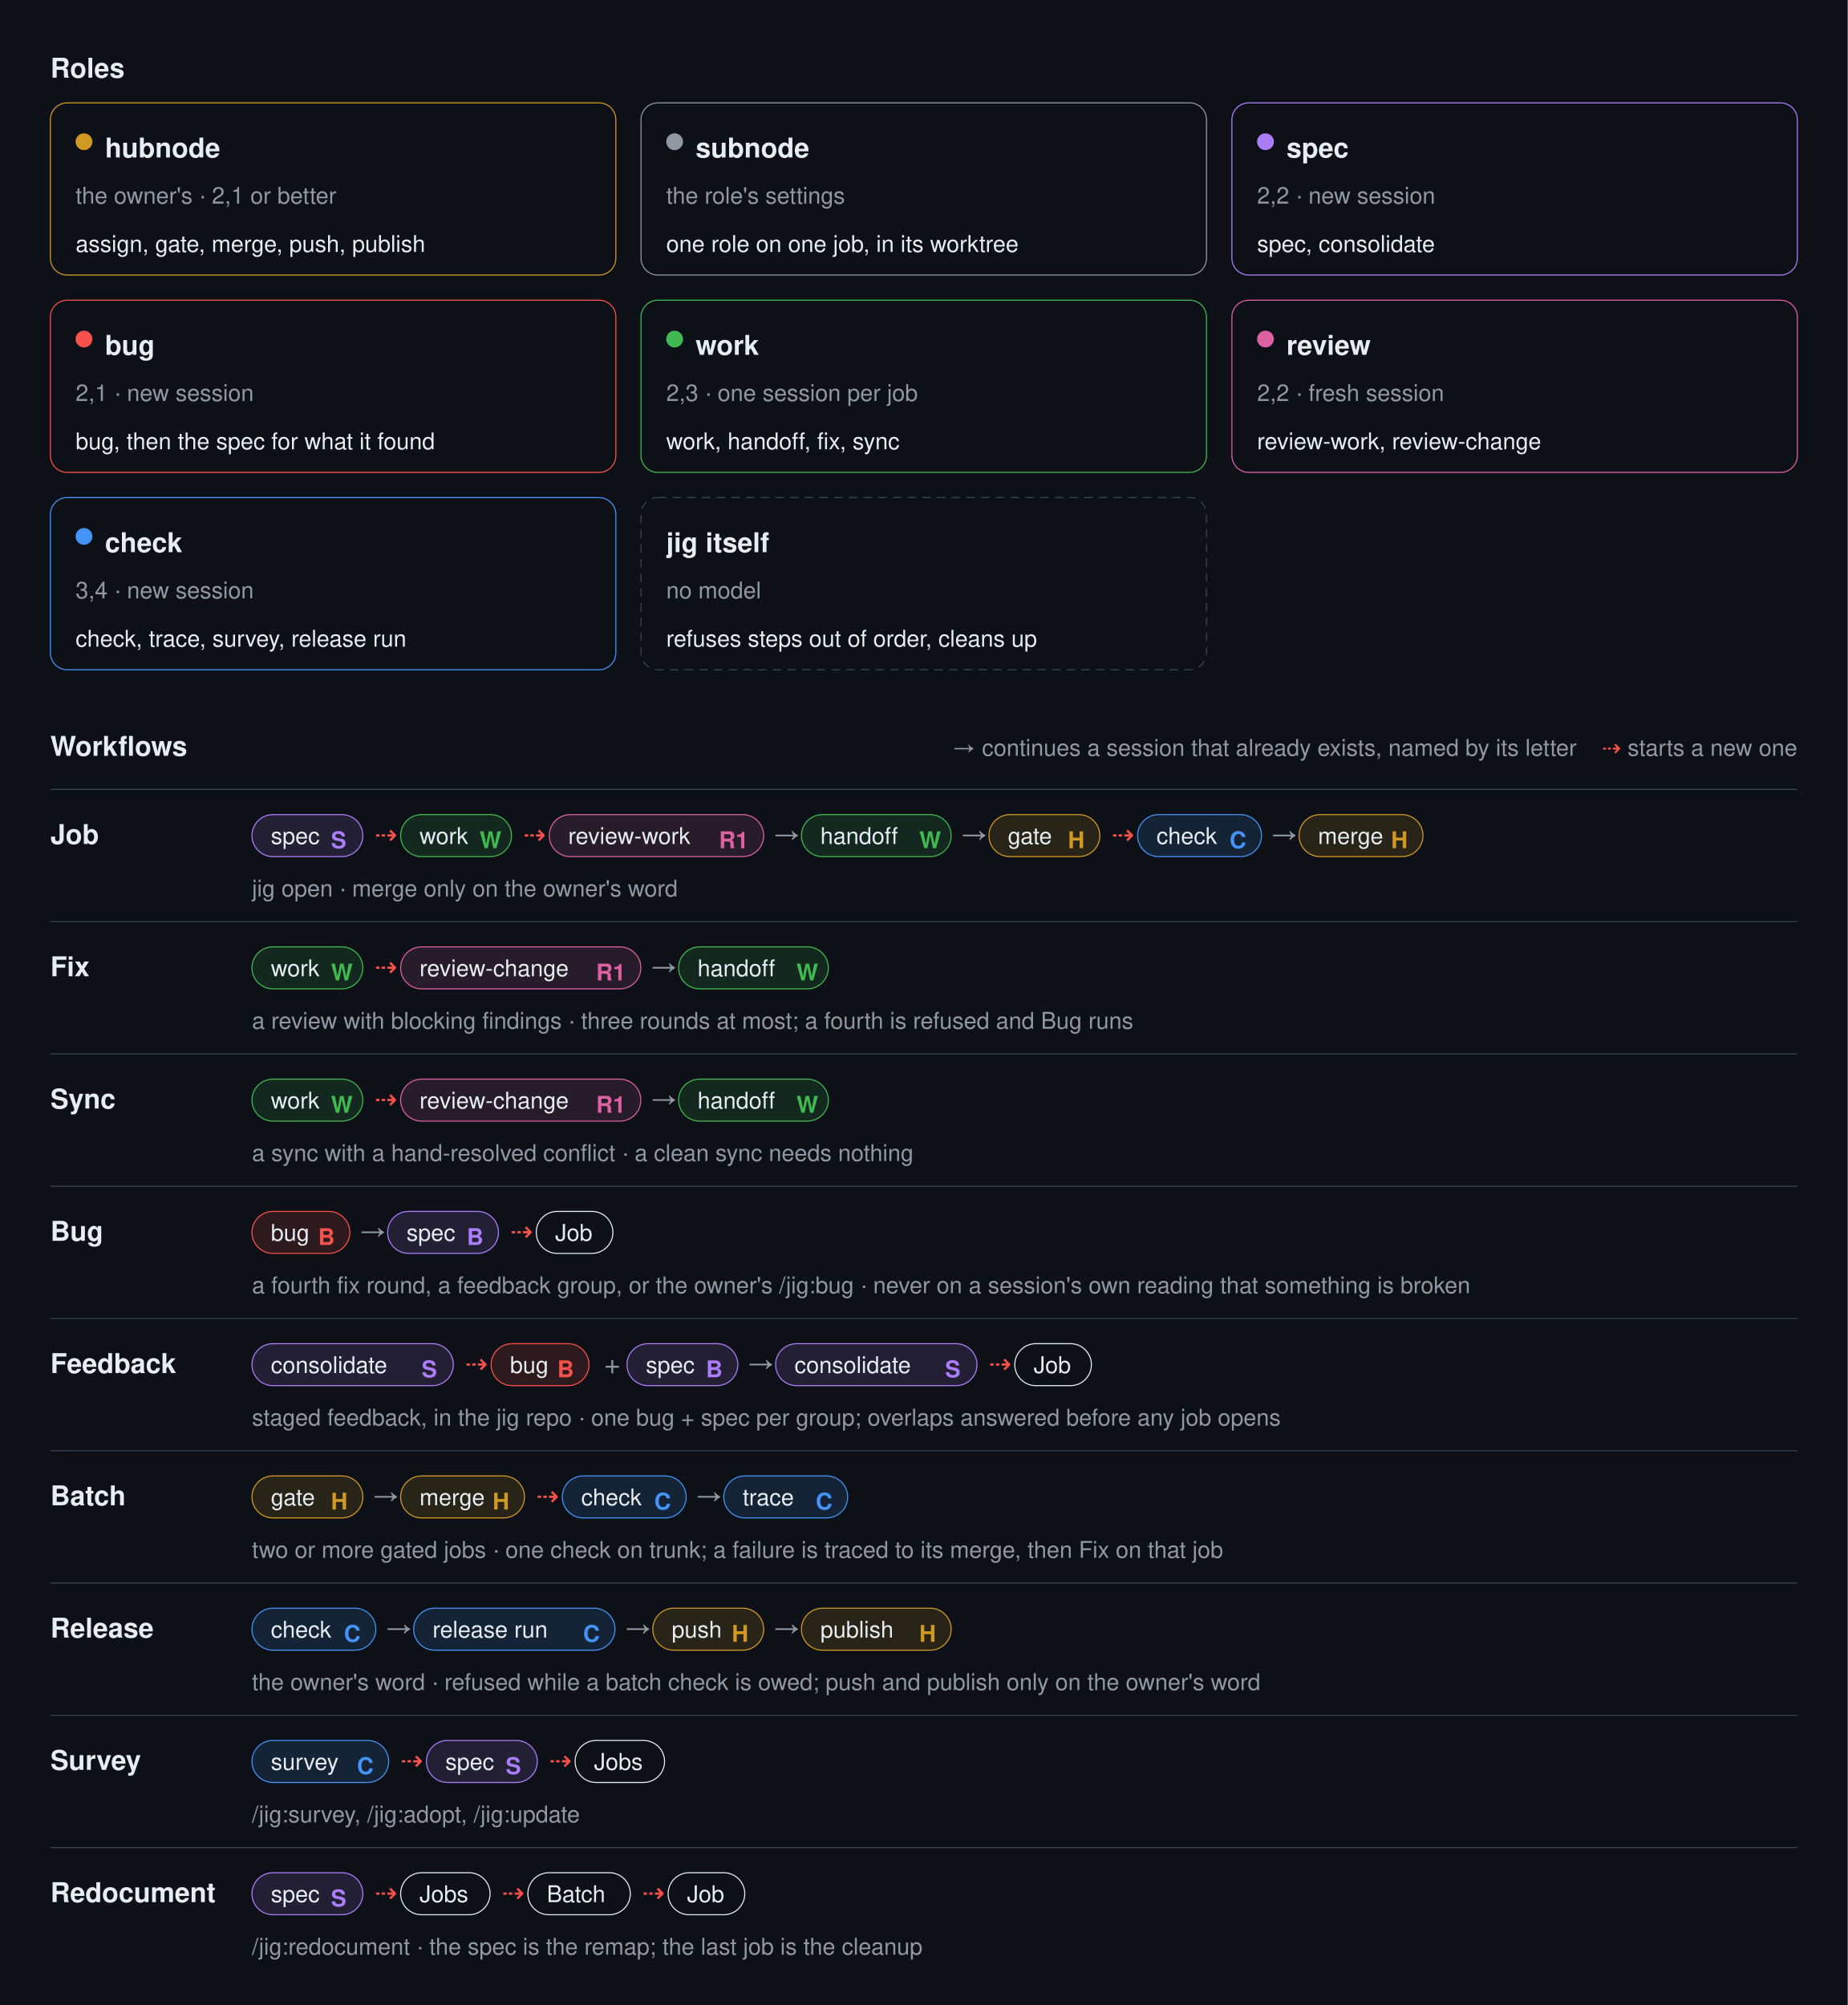
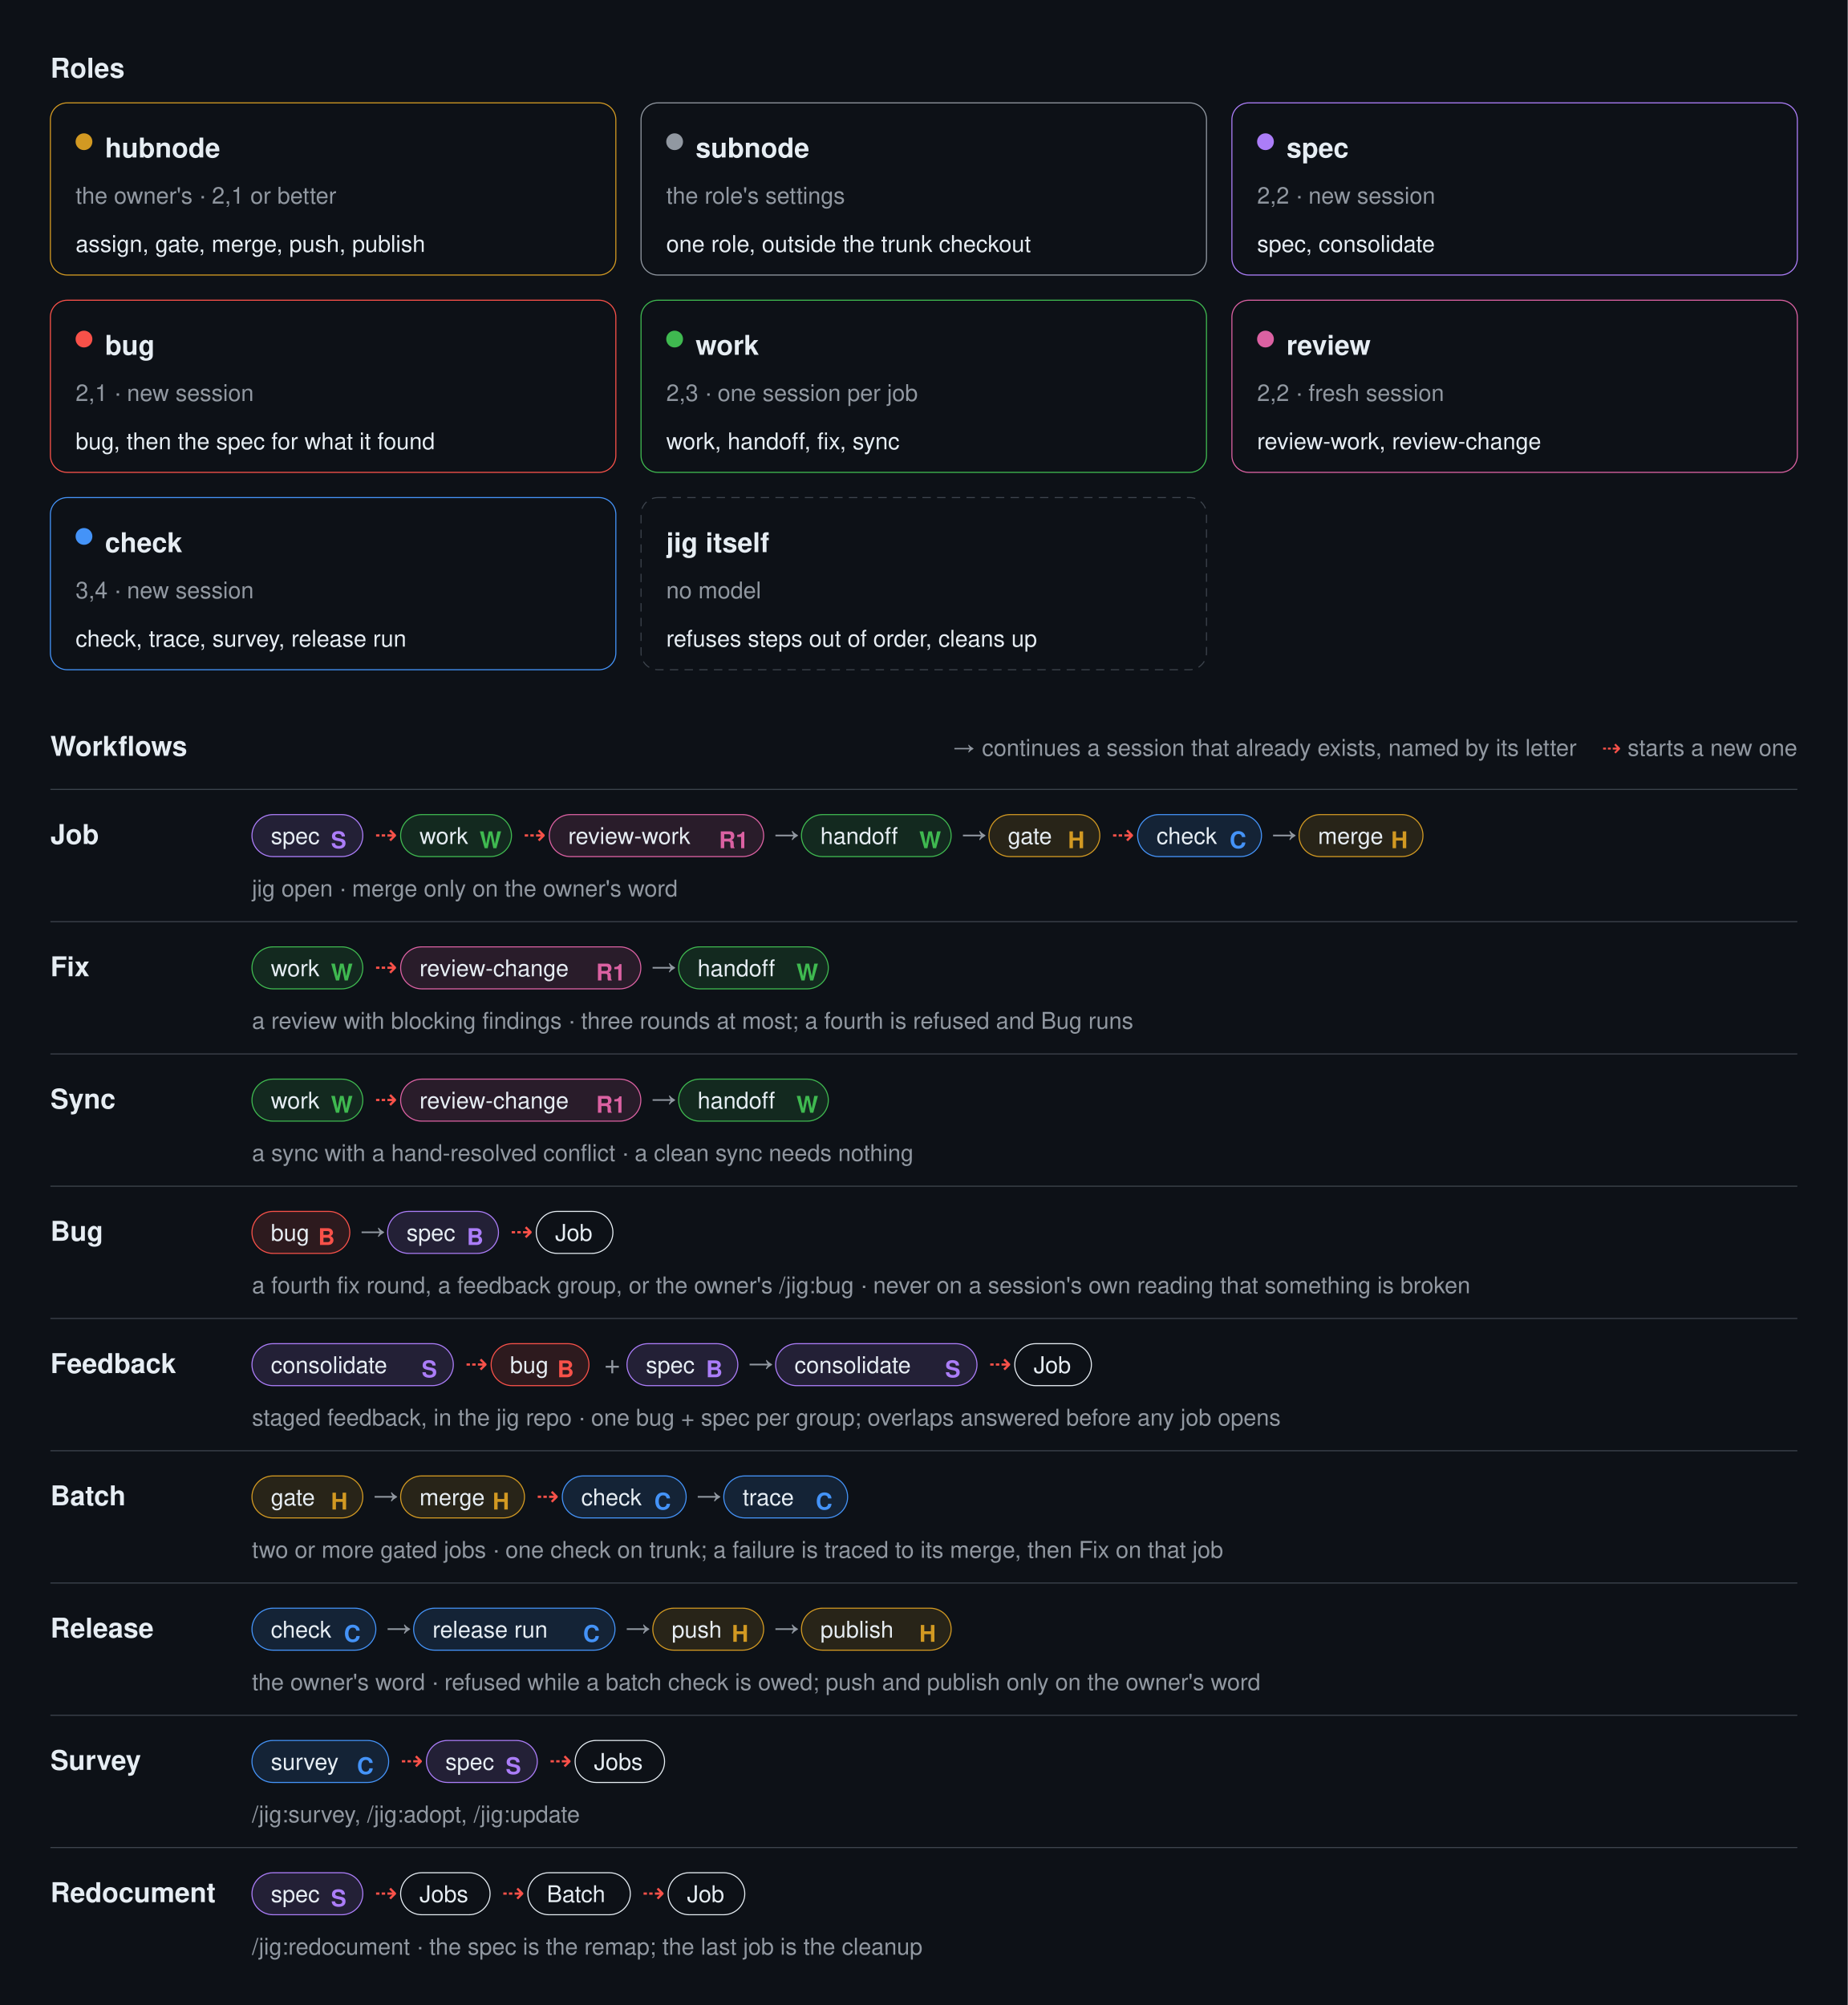
<svg xmlns="http://www.w3.org/2000/svg" width="880" height="955" viewBox="0 0 880 955" font-family="-apple-system, BlinkMacSystemFont, 'Segoe UI', Helvetica, Arial, sans-serif" role="img">
  <rect width="880" height="955" fill="#0d1117" />
  <text x="24.0" y="37.0" font-size="13" font-weight="600" fill="#e6edf3" text-anchor="start">Roles</text>
  <rect x="24.0" y="49.0" width="269.3" height="82.0" rx="8" fill="none" stroke="#d29922" stroke-width="0.5" />
  <circle cx="40.0" cy="67.5" r="4" fill="#d29922" />
  <text x="50.0" y="75.0" font-size="13" font-weight="600" fill="#e6edf3" text-anchor="start">hubnode</text>
  <text x="36.0" y="97.0" font-size="11" font-weight="400" fill="#9198a1" text-anchor="start">the owner's · 2,1 or better</text>
  <text x="36.0" y="120.0" font-size="11" font-weight="400" fill="#e6edf3" text-anchor="start">assign, gate, merge, push, publish</text>
  <rect x="305.3" y="49.0" width="269.3" height="82.0" rx="8" fill="none" stroke="#9198a1" stroke-width="0.5" />
  <circle cx="321.3" cy="67.5" r="4" fill="#9198a1" />
  <text x="331.3" y="75.0" font-size="13" font-weight="600" fill="#e6edf3" text-anchor="start">subnode</text>
  <text x="317.3" y="97.0" font-size="11" font-weight="400" fill="#9198a1" text-anchor="start">the role's settings</text>
-   <text x="317.3" y="120.0" font-size="11" font-weight="400" fill="#e6edf3" text-anchor="start">one role on one job, in its worktree</text>
+   <text x="317.3" y="120.0" font-size="11" font-weight="400" fill="#e6edf3" text-anchor="start">one role, outside the trunk checkout</text>
  <rect x="586.7" y="49.0" width="269.3" height="82.0" rx="8" fill="none" stroke="#ab7df8" stroke-width="0.5" />
  <circle cx="602.7" cy="67.5" r="4" fill="#ab7df8" />
  <text x="612.7" y="75.0" font-size="13" font-weight="600" fill="#e6edf3" text-anchor="start">spec</text>
  <text x="598.7" y="97.0" font-size="11" font-weight="400" fill="#9198a1" text-anchor="start">2,2 · new session</text>
  <text x="598.7" y="120.0" font-size="11" font-weight="400" fill="#e6edf3" text-anchor="start">spec, consolidate</text>
  <rect x="24.0" y="143.0" width="269.3" height="82.0" rx="8" fill="none" stroke="#f85149" stroke-width="0.5" />
  <circle cx="40.0" cy="161.5" r="4" fill="#f85149" />
  <text x="50.0" y="169.0" font-size="13" font-weight="600" fill="#e6edf3" text-anchor="start">bug</text>
  <text x="36.0" y="191.0" font-size="11" font-weight="400" fill="#9198a1" text-anchor="start">2,1 · new session</text>
  <text x="36.0" y="214.0" font-size="11" font-weight="400" fill="#e6edf3" text-anchor="start">bug, then the spec for what it found</text>
  <rect x="305.3" y="143.0" width="269.3" height="82.0" rx="8" fill="none" stroke="#3fb950" stroke-width="0.5" />
  <circle cx="321.3" cy="161.5" r="4" fill="#3fb950" />
  <text x="331.3" y="169.0" font-size="13" font-weight="600" fill="#e6edf3" text-anchor="start">work</text>
  <text x="317.3" y="191.0" font-size="11" font-weight="400" fill="#9198a1" text-anchor="start">2,3 · one session per job</text>
  <text x="317.3" y="214.0" font-size="11" font-weight="400" fill="#e6edf3" text-anchor="start">work, handoff, fix, sync</text>
  <rect x="586.7" y="143.0" width="269.3" height="82.0" rx="8" fill="none" stroke="#db61a2" stroke-width="0.5" />
  <circle cx="602.7" cy="161.5" r="4" fill="#db61a2" />
  <text x="612.7" y="169.0" font-size="13" font-weight="600" fill="#e6edf3" text-anchor="start">review</text>
  <text x="598.7" y="191.0" font-size="11" font-weight="400" fill="#9198a1" text-anchor="start">2,2 · fresh session</text>
  <text x="598.7" y="214.0" font-size="11" font-weight="400" fill="#e6edf3" text-anchor="start">review-work, review-change</text>
  <rect x="24.0" y="237.0" width="269.3" height="82.0" rx="8" fill="none" stroke="#4493f8" stroke-width="0.5" />
  <circle cx="40.0" cy="255.5" r="4" fill="#4493f8" />
  <text x="50.0" y="263.0" font-size="13" font-weight="600" fill="#e6edf3" text-anchor="start">check</text>
  <text x="36.0" y="285.0" font-size="11" font-weight="400" fill="#9198a1" text-anchor="start">3,4 · new session</text>
  <text x="36.0" y="308.0" font-size="11" font-weight="400" fill="#e6edf3" text-anchor="start">check, trace, survey, release run</text>
  <rect x="305.3" y="237.0" width="269.3" height="82.0" rx="8" fill="none" stroke="#3d444d" stroke-width="0.5" stroke-dasharray="4 3" />
  <text x="317.3" y="263.0" font-size="13" font-weight="600" fill="#e6edf3" text-anchor="start">jig itself</text>
  <text x="317.3" y="285.0" font-size="11" font-weight="400" fill="#9198a1" text-anchor="start">no model</text>
  <text x="317.3" y="308.0" font-size="11" font-weight="400" fill="#e6edf3" text-anchor="start">refuses steps out of order, cleans up</text>
  <text x="24.0" y="360.0" font-size="13" font-weight="600" fill="#e6edf3" text-anchor="start">Workflows</text>
  <text x="856" y="360.0" font-size="11" fill="#9198a1" text-anchor="end">→ continues a session that already exists, named by its letter<tspan fill="#f85149" dx="12">⇢</tspan> starts a new one</text>
  <line x1="24" y1="376.0" x2="856" y2="376.0" stroke="#3d444d" stroke-width="0.5" />
  <text x="24.0" y="402.0" font-size="13" font-weight="600" fill="#e6edf3" text-anchor="start">Job</text>
  <rect x="120.0" y="388.0" width="52.8" height="20" rx="10" fill="#ab7df8" fill-opacity="0.14" stroke="#ab7df8" stroke-width="0.5" />
  <text x="129.0" y="402.0" font-size="11" font-weight="400" fill="#e6edf3" text-anchor="start">spec</text>
  <text x="157.6" y="404.0" font-size="11" font-weight="600" fill="#ab7df8" text-anchor="start">S</text>
  <text x="183.8" y="402.0" font-size="13" font-weight="400" fill="#f85149" text-anchor="middle">⇢</text>
  <rect x="190.8" y="388.0" width="52.8" height="20" rx="10" fill="#3fb950" fill-opacity="0.14" stroke="#3fb950" stroke-width="0.5" />
  <text x="199.8" y="402.0" font-size="11" font-weight="400" fill="#e6edf3" text-anchor="start">work</text>
  <text x="228.4" y="404.0" font-size="11" font-weight="600" fill="#3fb950" text-anchor="start">W</text>
  <text x="254.6" y="402.0" font-size="13" font-weight="400" fill="#f85149" text-anchor="middle">⇢</text>
  <rect x="261.6" y="388.0" width="102.1" height="20" rx="10" fill="#db61a2" fill-opacity="0.14" stroke="#db61a2" stroke-width="0.5" />
  <text x="270.6" y="402.0" font-size="11" font-weight="400" fill="#e6edf3" text-anchor="start">review-work</text>
  <text x="342.4" y="404.0" font-size="11" font-weight="600" fill="#db61a2" text-anchor="start">R1</text>
  <text x="374.7" y="402.0" font-size="13" font-weight="400" fill="#9198a1" text-anchor="middle">→</text>
  <rect x="381.7" y="388.0" width="71.3" height="20" rx="10" fill="#3fb950" fill-opacity="0.14" stroke="#3fb950" stroke-width="0.5" />
  <text x="390.7" y="402.0" font-size="11" font-weight="400" fill="#e6edf3" text-anchor="start">handoff</text>
  <text x="437.8" y="404.0" font-size="11" font-weight="600" fill="#3fb950" text-anchor="start">W</text>
  <text x="464.0" y="402.0" font-size="13" font-weight="400" fill="#9198a1" text-anchor="middle">→</text>
  <rect x="471.0" y="388.0" width="52.8" height="20" rx="10" fill="#d29922" fill-opacity="0.14" stroke="#d29922" stroke-width="0.5" />
  <text x="480.0" y="402.0" font-size="11" font-weight="400" fill="#e6edf3" text-anchor="start">gate</text>
  <text x="508.6" y="404.0" font-size="11" font-weight="600" fill="#d29922" text-anchor="start">H</text>
  <text x="534.8" y="402.0" font-size="13" font-weight="400" fill="#f85149" text-anchor="middle">⇢</text>
  <rect x="541.8" y="388.0" width="59.0" height="20" rx="10" fill="#4493f8" fill-opacity="0.14" stroke="#4493f8" stroke-width="0.5" />
  <text x="550.8" y="402.0" font-size="11" font-weight="400" fill="#e6edf3" text-anchor="start">check</text>
  <text x="585.6" y="404.0" font-size="11" font-weight="600" fill="#4493f8" text-anchor="start">C</text>
  <text x="611.7" y="402.0" font-size="13" font-weight="400" fill="#9198a1" text-anchor="middle">→</text>
  <rect x="618.7" y="388.0" width="59.0" height="20" rx="10" fill="#d29922" fill-opacity="0.14" stroke="#d29922" stroke-width="0.5" />
  <text x="627.7" y="402.0" font-size="11" font-weight="400" fill="#e6edf3" text-anchor="start">merge</text>
  <text x="662.5" y="404.0" font-size="11" font-weight="600" fill="#d29922" text-anchor="start">H</text>
  <text x="120.0" y="427.0" font-size="11" font-weight="400" fill="#9198a1" text-anchor="start">jig open · merge only on the owner's word</text>
  <line x1="24" y1="439.0" x2="856" y2="439.0" stroke="#3d444d" stroke-width="0.5" />
  <text x="24.0" y="465.0" font-size="13" font-weight="600" fill="#e6edf3" text-anchor="start">Fix</text>
  <rect x="120.0" y="451.0" width="52.8" height="20" rx="10" fill="#3fb950" fill-opacity="0.14" stroke="#3fb950" stroke-width="0.5" />
  <text x="129.0" y="465.0" font-size="11" font-weight="400" fill="#e6edf3" text-anchor="start">work</text>
  <text x="157.6" y="467.0" font-size="11" font-weight="600" fill="#3fb950" text-anchor="start">W</text>
  <text x="183.8" y="465.0" font-size="13" font-weight="400" fill="#f85149" text-anchor="middle">⇢</text>
  <rect x="190.8" y="451.0" width="114.4" height="20" rx="10" fill="#db61a2" fill-opacity="0.14" stroke="#db61a2" stroke-width="0.5" />
  <text x="199.8" y="465.0" font-size="11" font-weight="400" fill="#e6edf3" text-anchor="start">review-change</text>
  <text x="283.9" y="467.0" font-size="11" font-weight="600" fill="#db61a2" text-anchor="start">R1</text>
  <text x="316.2" y="465.0" font-size="13" font-weight="400" fill="#9198a1" text-anchor="middle">→</text>
  <rect x="323.2" y="451.0" width="71.3" height="20" rx="10" fill="#3fb950" fill-opacity="0.14" stroke="#3fb950" stroke-width="0.5" />
  <text x="332.2" y="465.0" font-size="11" font-weight="400" fill="#e6edf3" text-anchor="start">handoff</text>
  <text x="379.3" y="467.0" font-size="11" font-weight="600" fill="#3fb950" text-anchor="start">W</text>
  <text x="120.0" y="490.0" font-size="11" font-weight="400" fill="#9198a1" text-anchor="start">a review with blocking findings · three rounds at most; a fourth is refused and Bug runs</text>
  <line x1="24" y1="502.0" x2="856" y2="502.0" stroke="#3d444d" stroke-width="0.5" />
  <text x="24.0" y="528.0" font-size="13" font-weight="600" fill="#e6edf3" text-anchor="start">Sync</text>
  <rect x="120.0" y="514.0" width="52.8" height="20" rx="10" fill="#3fb950" fill-opacity="0.14" stroke="#3fb950" stroke-width="0.5" />
  <text x="129.0" y="528.0" font-size="11" font-weight="400" fill="#e6edf3" text-anchor="start">work</text>
  <text x="157.6" y="530.0" font-size="11" font-weight="600" fill="#3fb950" text-anchor="start">W</text>
  <text x="183.8" y="528.0" font-size="13" font-weight="400" fill="#f85149" text-anchor="middle">⇢</text>
  <rect x="190.8" y="514.0" width="114.4" height="20" rx="10" fill="#db61a2" fill-opacity="0.14" stroke="#db61a2" stroke-width="0.5" />
  <text x="199.8" y="528.0" font-size="11" font-weight="400" fill="#e6edf3" text-anchor="start">review-change</text>
  <text x="283.9" y="530.0" font-size="11" font-weight="600" fill="#db61a2" text-anchor="start">R1</text>
  <text x="316.2" y="528.0" font-size="13" font-weight="400" fill="#9198a1" text-anchor="middle">→</text>
  <rect x="323.2" y="514.0" width="71.3" height="20" rx="10" fill="#3fb950" fill-opacity="0.14" stroke="#3fb950" stroke-width="0.5" />
  <text x="332.2" y="528.0" font-size="11" font-weight="400" fill="#e6edf3" text-anchor="start">handoff</text>
  <text x="379.3" y="530.0" font-size="11" font-weight="600" fill="#3fb950" text-anchor="start">W</text>
  <text x="120.0" y="553.0" font-size="11" font-weight="400" fill="#9198a1" text-anchor="start">a sync with a hand-resolved conflict · a clean sync needs nothing</text>
  <line x1="24" y1="565.0" x2="856" y2="565.0" stroke="#3d444d" stroke-width="0.5" />
  <text x="24.0" y="591.0" font-size="13" font-weight="600" fill="#e6edf3" text-anchor="start">Bug</text>
  <rect x="120.0" y="577.0" width="46.6" height="20" rx="10" fill="#f85149" fill-opacity="0.14" stroke="#f85149" stroke-width="0.5" />
  <text x="129.0" y="591.0" font-size="11" font-weight="400" fill="#e6edf3" text-anchor="start">bug</text>
  <text x="151.5" y="593.0" font-size="11" font-weight="600" fill="#f85149" text-anchor="start">B</text>
  <text x="177.6" y="591.0" font-size="13" font-weight="400" fill="#9198a1" text-anchor="middle">→</text>
  <rect x="184.6" y="577.0" width="52.8" height="20" rx="10" fill="#ab7df8" fill-opacity="0.14" stroke="#ab7df8" stroke-width="0.5" />
  <text x="193.6" y="591.0" font-size="11" font-weight="400" fill="#e6edf3" text-anchor="start">spec</text>
  <text x="222.3" y="593.0" font-size="11" font-weight="600" fill="#ab7df8" text-anchor="start">B</text>
  <text x="248.4" y="591.0" font-size="13" font-weight="400" fill="#f85149" text-anchor="middle">⇢</text>
  <rect x="255.4" y="577.0" width="36.5" height="20" rx="10" fill="none" stroke="#e6edf3" stroke-width="0.5" />
  <text x="264.4" y="591.0" font-size="11" font-weight="400" fill="#e6edf3" text-anchor="start">Job</text>
  <text x="120.0" y="616.0" font-size="11" font-weight="400" fill="#9198a1" text-anchor="start">a fourth fix round, a feedback group, or the owner's /jig:bug · never on a session's own reading that something is broken</text>
  <line x1="24" y1="628.0" x2="856" y2="628.0" stroke="#3d444d" stroke-width="0.5" />
  <text x="24.0" y="654.0" font-size="13" font-weight="600" fill="#e6edf3" text-anchor="start">Feedback</text>
  <rect x="120.0" y="640.0" width="95.9" height="20" rx="10" fill="#ab7df8" fill-opacity="0.14" stroke="#ab7df8" stroke-width="0.5" />
  <text x="129.0" y="654.0" font-size="11" font-weight="400" fill="#e6edf3" text-anchor="start">consolidate</text>
  <text x="200.8" y="656.0" font-size="11" font-weight="600" fill="#ab7df8" text-anchor="start">S</text>
  <text x="226.9" y="654.0" font-size="13" font-weight="400" fill="#f85149" text-anchor="middle">⇢</text>
  <rect x="233.9" y="640.0" width="46.6" height="20" rx="10" fill="#f85149" fill-opacity="0.14" stroke="#f85149" stroke-width="0.5" />
  <text x="242.9" y="654.0" font-size="11" font-weight="400" fill="#e6edf3" text-anchor="start">bug</text>
  <text x="265.4" y="656.0" font-size="11" font-weight="600" fill="#f85149" text-anchor="start">B</text>
  <text x="291.6" y="654.0" font-size="13" font-weight="400" fill="#9198a1" text-anchor="middle">+</text>
  <rect x="298.6" y="640.0" width="52.8" height="20" rx="10" fill="#ab7df8" fill-opacity="0.14" stroke="#ab7df8" stroke-width="0.5" />
  <text x="307.6" y="654.0" font-size="11" font-weight="400" fill="#e6edf3" text-anchor="start">spec</text>
  <text x="336.2" y="656.0" font-size="11" font-weight="600" fill="#ab7df8" text-anchor="start">B</text>
  <text x="362.4" y="654.0" font-size="13" font-weight="400" fill="#9198a1" text-anchor="middle">→</text>
  <rect x="369.4" y="640.0" width="95.9" height="20" rx="10" fill="#ab7df8" fill-opacity="0.14" stroke="#ab7df8" stroke-width="0.5" />
  <text x="378.4" y="654.0" font-size="11" font-weight="400" fill="#e6edf3" text-anchor="start">consolidate</text>
  <text x="450.1" y="656.0" font-size="11" font-weight="600" fill="#ab7df8" text-anchor="start">S</text>
  <text x="476.3" y="654.0" font-size="13" font-weight="400" fill="#f85149" text-anchor="middle">⇢</text>
  <rect x="483.3" y="640.0" width="36.5" height="20" rx="10" fill="none" stroke="#e6edf3" stroke-width="0.5" />
  <text x="492.3" y="654.0" font-size="11" font-weight="400" fill="#e6edf3" text-anchor="start">Job</text>
  <text x="120.0" y="679.0" font-size="11" font-weight="400" fill="#9198a1" text-anchor="start">staged feedback, in the jig repo · one bug + spec per group; overlaps answered before any job opens</text>
  <line x1="24" y1="691.0" x2="856" y2="691.0" stroke="#3d444d" stroke-width="0.5" />
  <text x="24.0" y="717.0" font-size="13" font-weight="600" fill="#e6edf3" text-anchor="start">Batch</text>
  <rect x="120.0" y="703.0" width="52.8" height="20" rx="10" fill="#d29922" fill-opacity="0.14" stroke="#d29922" stroke-width="0.5" />
  <text x="129.0" y="717.0" font-size="11" font-weight="400" fill="#e6edf3" text-anchor="start">gate</text>
  <text x="157.6" y="719.0" font-size="11" font-weight="600" fill="#d29922" text-anchor="start">H</text>
  <text x="183.8" y="717.0" font-size="13" font-weight="400" fill="#9198a1" text-anchor="middle">→</text>
  <rect x="190.8" y="703.0" width="59.0" height="20" rx="10" fill="#d29922" fill-opacity="0.14" stroke="#d29922" stroke-width="0.5" />
  <text x="199.8" y="717.0" font-size="11" font-weight="400" fill="#e6edf3" text-anchor="start">merge</text>
  <text x="234.6" y="719.0" font-size="11" font-weight="600" fill="#d29922" text-anchor="start">H</text>
  <text x="260.8" y="717.0" font-size="13" font-weight="400" fill="#f85149" text-anchor="middle">⇢</text>
  <rect x="267.8" y="703.0" width="59.0" height="20" rx="10" fill="#4493f8" fill-opacity="0.14" stroke="#4493f8" stroke-width="0.5" />
  <text x="276.8" y="717.0" font-size="11" font-weight="400" fill="#e6edf3" text-anchor="start">check</text>
  <text x="311.6" y="719.0" font-size="11" font-weight="600" fill="#4493f8" text-anchor="start">C</text>
  <text x="337.7" y="717.0" font-size="13" font-weight="400" fill="#9198a1" text-anchor="middle">→</text>
  <rect x="344.7" y="703.0" width="59.0" height="20" rx="10" fill="#4493f8" fill-opacity="0.14" stroke="#4493f8" stroke-width="0.5" />
  <text x="353.7" y="717.0" font-size="11" font-weight="400" fill="#e6edf3" text-anchor="start">trace</text>
  <text x="388.5" y="719.0" font-size="11" font-weight="600" fill="#4493f8" text-anchor="start">C</text>
  <text x="120.0" y="742.0" font-size="11" font-weight="400" fill="#9198a1" text-anchor="start">two or more gated jobs · one check on trunk; a failure is traced to its merge, then Fix on that job</text>
  <line x1="24" y1="754.0" x2="856" y2="754.0" stroke="#3d444d" stroke-width="0.5" />
  <text x="24.0" y="780.0" font-size="13" font-weight="600" fill="#e6edf3" text-anchor="start">Release</text>
  <rect x="120.0" y="766.0" width="59.0" height="20" rx="10" fill="#4493f8" fill-opacity="0.14" stroke="#4493f8" stroke-width="0.5" />
  <text x="129.0" y="780.0" font-size="11" font-weight="400" fill="#e6edf3" text-anchor="start">check</text>
  <text x="163.8" y="782.0" font-size="11" font-weight="600" fill="#4493f8" text-anchor="start">C</text>
  <text x="190.0" y="780.0" font-size="13" font-weight="400" fill="#9198a1" text-anchor="middle">→</text>
  <rect x="197.0" y="766.0" width="95.9" height="20" rx="10" fill="#4493f8" fill-opacity="0.14" stroke="#4493f8" stroke-width="0.5" />
  <text x="206.0" y="780.0" font-size="11" font-weight="400" fill="#e6edf3" text-anchor="start">release run</text>
  <text x="277.7" y="782.0" font-size="11" font-weight="600" fill="#4493f8" text-anchor="start">C</text>
  <text x="303.9" y="780.0" font-size="13" font-weight="400" fill="#9198a1" text-anchor="middle">→</text>
  <rect x="310.9" y="766.0" width="52.8" height="20" rx="10" fill="#d29922" fill-opacity="0.14" stroke="#d29922" stroke-width="0.5" />
  <text x="319.9" y="780.0" font-size="11" font-weight="400" fill="#e6edf3" text-anchor="start">push</text>
  <text x="348.5" y="782.0" font-size="11" font-weight="600" fill="#d29922" text-anchor="start">H</text>
  <text x="374.7" y="780.0" font-size="13" font-weight="400" fill="#9198a1" text-anchor="middle">→</text>
  <rect x="381.7" y="766.0" width="71.3" height="20" rx="10" fill="#d29922" fill-opacity="0.14" stroke="#d29922" stroke-width="0.5" />
  <text x="390.7" y="780.0" font-size="11" font-weight="400" fill="#e6edf3" text-anchor="start">publish</text>
  <text x="437.8" y="782.0" font-size="11" font-weight="600" fill="#d29922" text-anchor="start">H</text>
  <text x="120.0" y="805.0" font-size="11" font-weight="400" fill="#9198a1" text-anchor="start">the owner's word · refused while a batch check is owed; push and publish only on the owner's word</text>
  <line x1="24" y1="817.0" x2="856" y2="817.0" stroke="#3d444d" stroke-width="0.5" />
  <text x="24.0" y="843.0" font-size="13" font-weight="600" fill="#e6edf3" text-anchor="start">Survey</text>
  <rect x="120.0" y="829.0" width="65.1" height="20" rx="10" fill="#4493f8" fill-opacity="0.14" stroke="#4493f8" stroke-width="0.5" />
  <text x="129.0" y="843.0" font-size="11" font-weight="400" fill="#e6edf3" text-anchor="start">survey</text>
  <text x="170.0" y="845.0" font-size="11" font-weight="600" fill="#4493f8" text-anchor="start">C</text>
  <text x="196.1" y="843.0" font-size="13" font-weight="400" fill="#f85149" text-anchor="middle">⇢</text>
  <rect x="203.1" y="829.0" width="52.8" height="20" rx="10" fill="#ab7df8" fill-opacity="0.14" stroke="#ab7df8" stroke-width="0.5" />
  <text x="212.1" y="843.0" font-size="11" font-weight="400" fill="#e6edf3" text-anchor="start">spec</text>
  <text x="240.8" y="845.0" font-size="11" font-weight="600" fill="#ab7df8" text-anchor="start">S</text>
  <text x="266.9" y="843.0" font-size="13" font-weight="400" fill="#f85149" text-anchor="middle">⇢</text>
  <rect x="273.9" y="829.0" width="42.6" height="20" rx="10" fill="none" stroke="#e6edf3" stroke-width="0.5" />
  <text x="282.9" y="843.0" font-size="11" font-weight="400" fill="#e6edf3" text-anchor="start">Jobs</text>
  <text x="120.0" y="868.0" font-size="11" font-weight="400" fill="#9198a1" text-anchor="start">/jig:survey, /jig:adopt, /jig:update</text>
  <line x1="24" y1="880.0" x2="856" y2="880.0" stroke="#3d444d" stroke-width="0.5" />
  <text x="24.0" y="906.0" font-size="13" font-weight="600" fill="#e6edf3" text-anchor="start">Redocument</text>
  <rect x="120.0" y="892.0" width="52.8" height="20" rx="10" fill="#ab7df8" fill-opacity="0.14" stroke="#ab7df8" stroke-width="0.5" />
  <text x="129.0" y="906.0" font-size="11" font-weight="400" fill="#e6edf3" text-anchor="start">spec</text>
  <text x="157.6" y="908.0" font-size="11" font-weight="600" fill="#ab7df8" text-anchor="start">S</text>
  <text x="183.8" y="906.0" font-size="13" font-weight="400" fill="#f85149" text-anchor="middle">⇢</text>
  <rect x="190.8" y="892.0" width="42.6" height="20" rx="10" fill="none" stroke="#e6edf3" stroke-width="0.5" />
  <text x="199.8" y="906.0" font-size="11" font-weight="400" fill="#e6edf3" text-anchor="start">Jobs</text>
  <text x="244.4" y="906.0" font-size="13" font-weight="400" fill="#f85149" text-anchor="middle">⇢</text>
  <rect x="251.4" y="892.0" width="48.8" height="20" rx="10" fill="none" stroke="#e6edf3" stroke-width="0.5" />
  <text x="260.4" y="906.0" font-size="11" font-weight="400" fill="#e6edf3" text-anchor="start">Batch</text>
  <text x="311.2" y="906.0" font-size="13" font-weight="400" fill="#f85149" text-anchor="middle">⇢</text>
  <rect x="318.2" y="892.0" width="36.5" height="20" rx="10" fill="none" stroke="#e6edf3" stroke-width="0.5" />
  <text x="327.2" y="906.0" font-size="11" font-weight="400" fill="#e6edf3" text-anchor="start">Job</text>
  <text x="120.0" y="931.0" font-size="11" font-weight="400" fill="#9198a1" text-anchor="start">/jig:redocument · the spec is the remap; the last job is the cleanup</text>
</svg>
